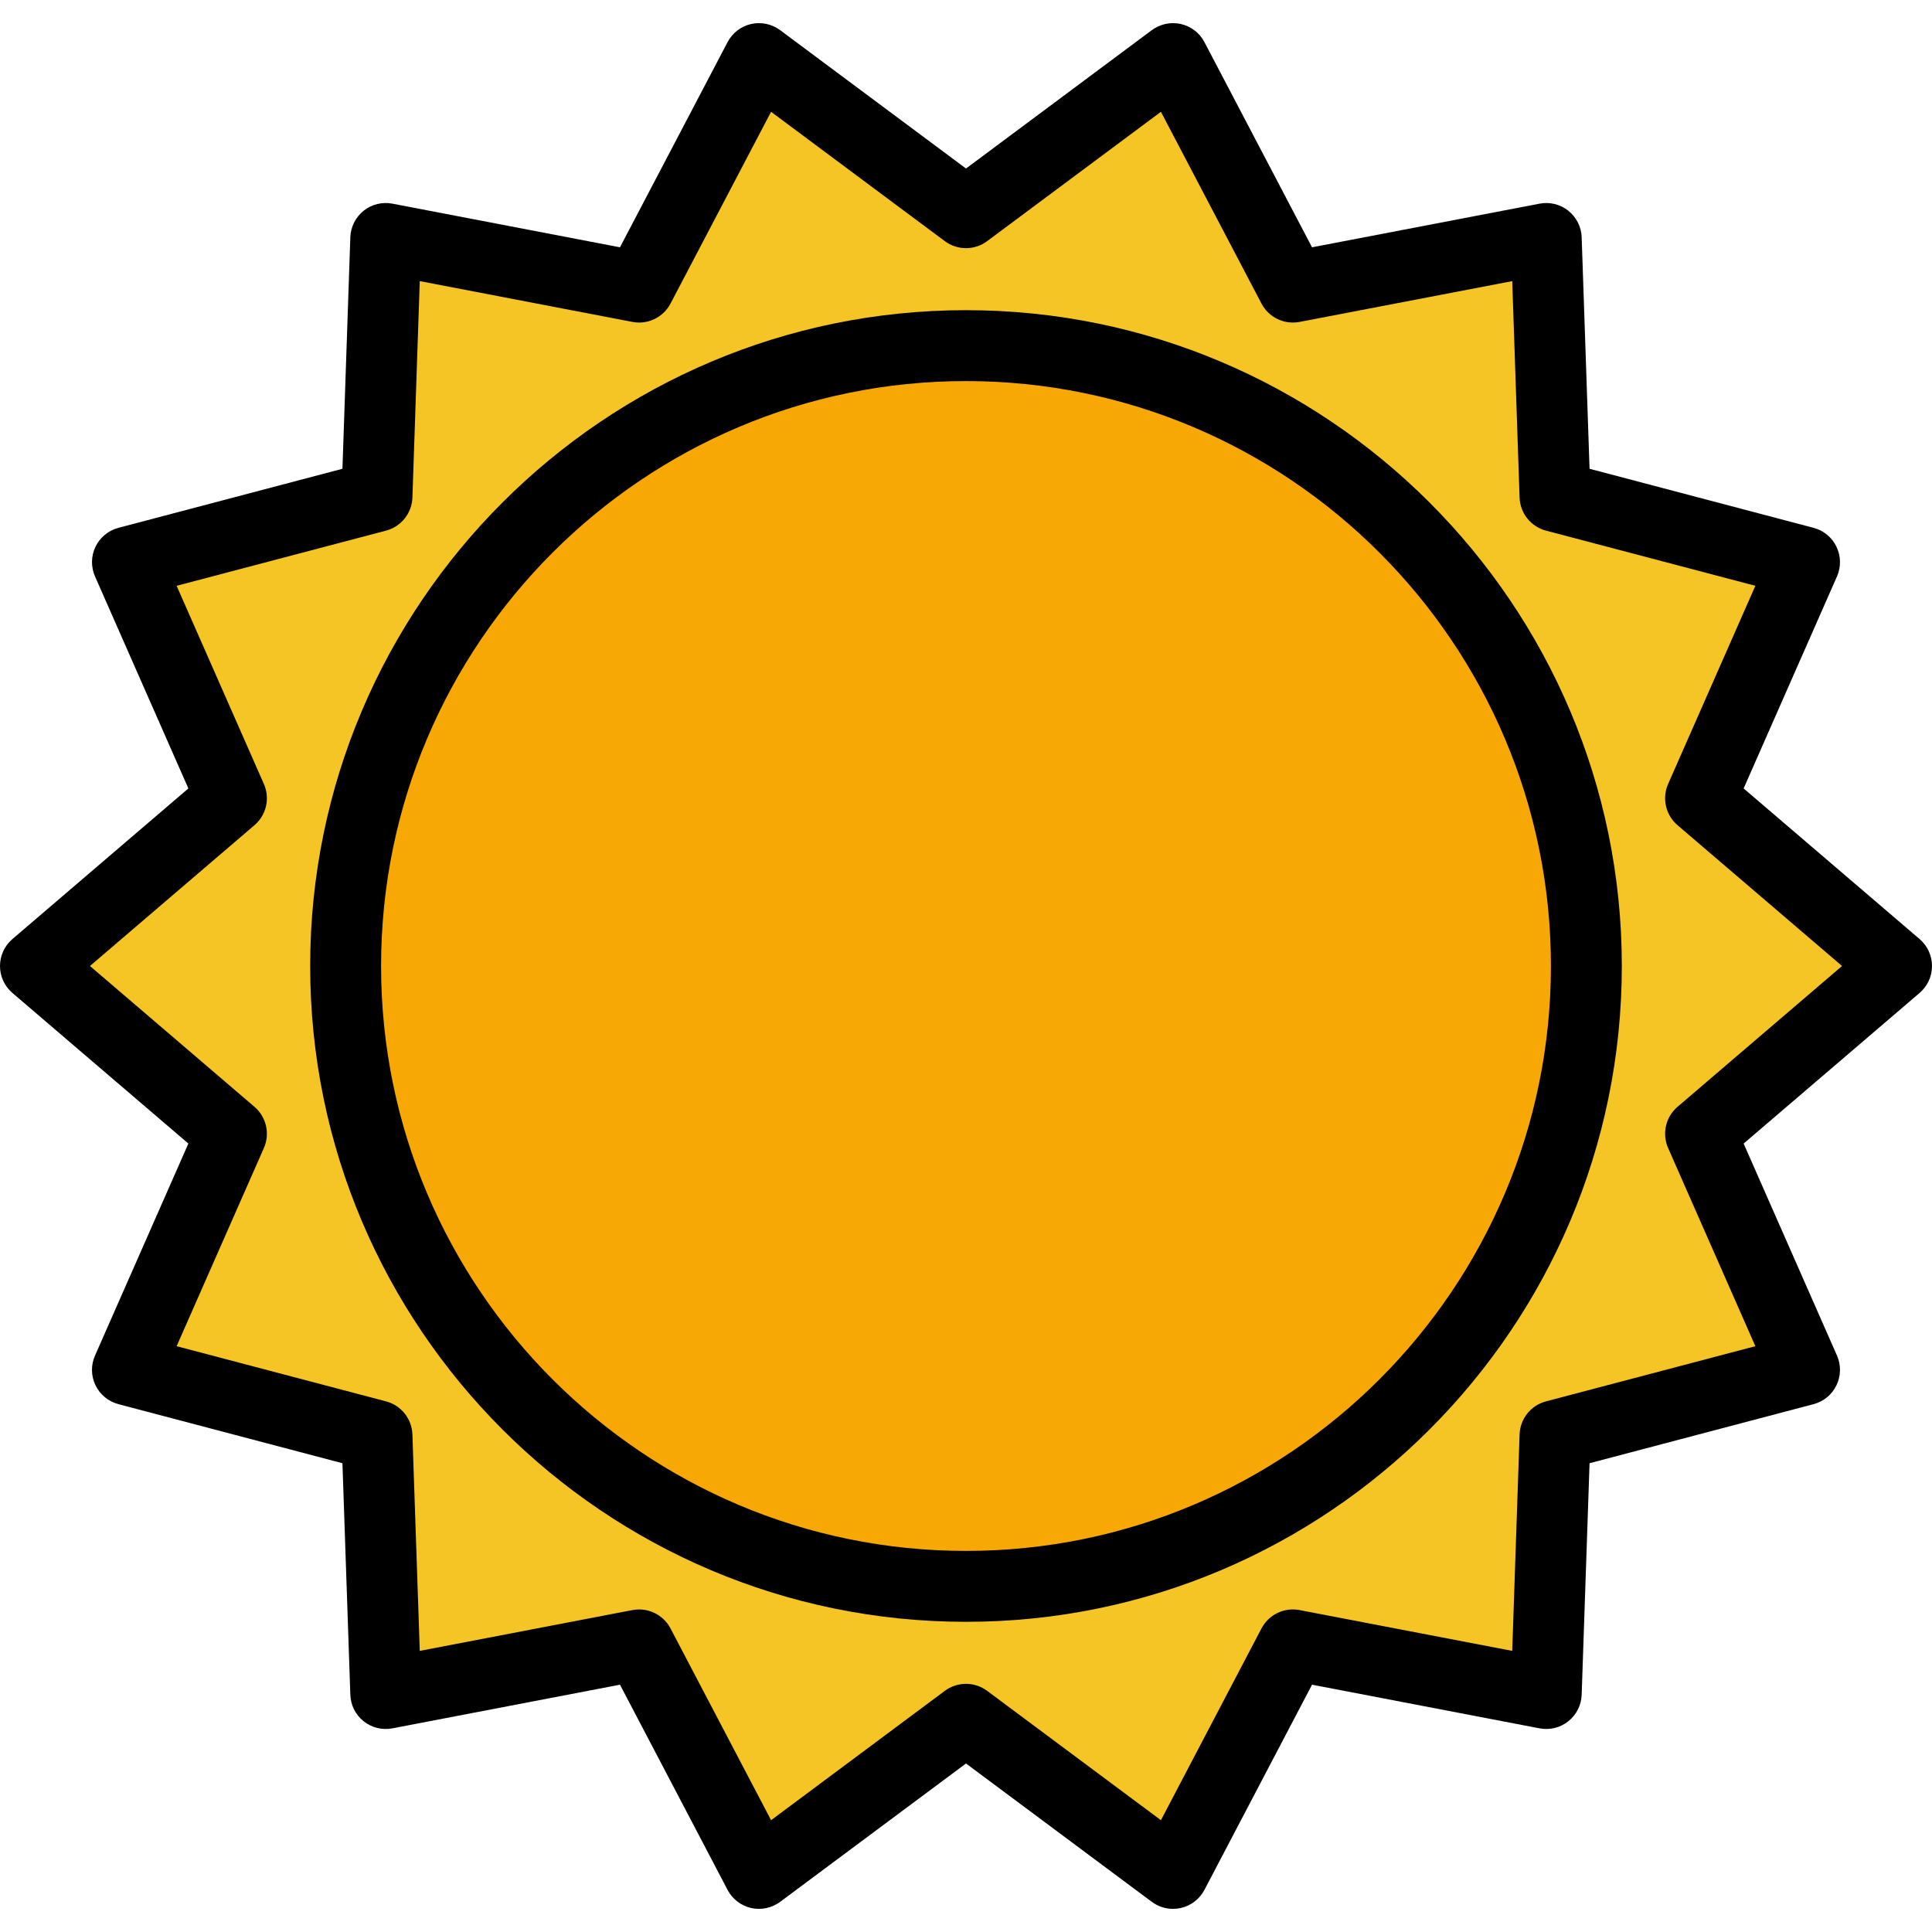
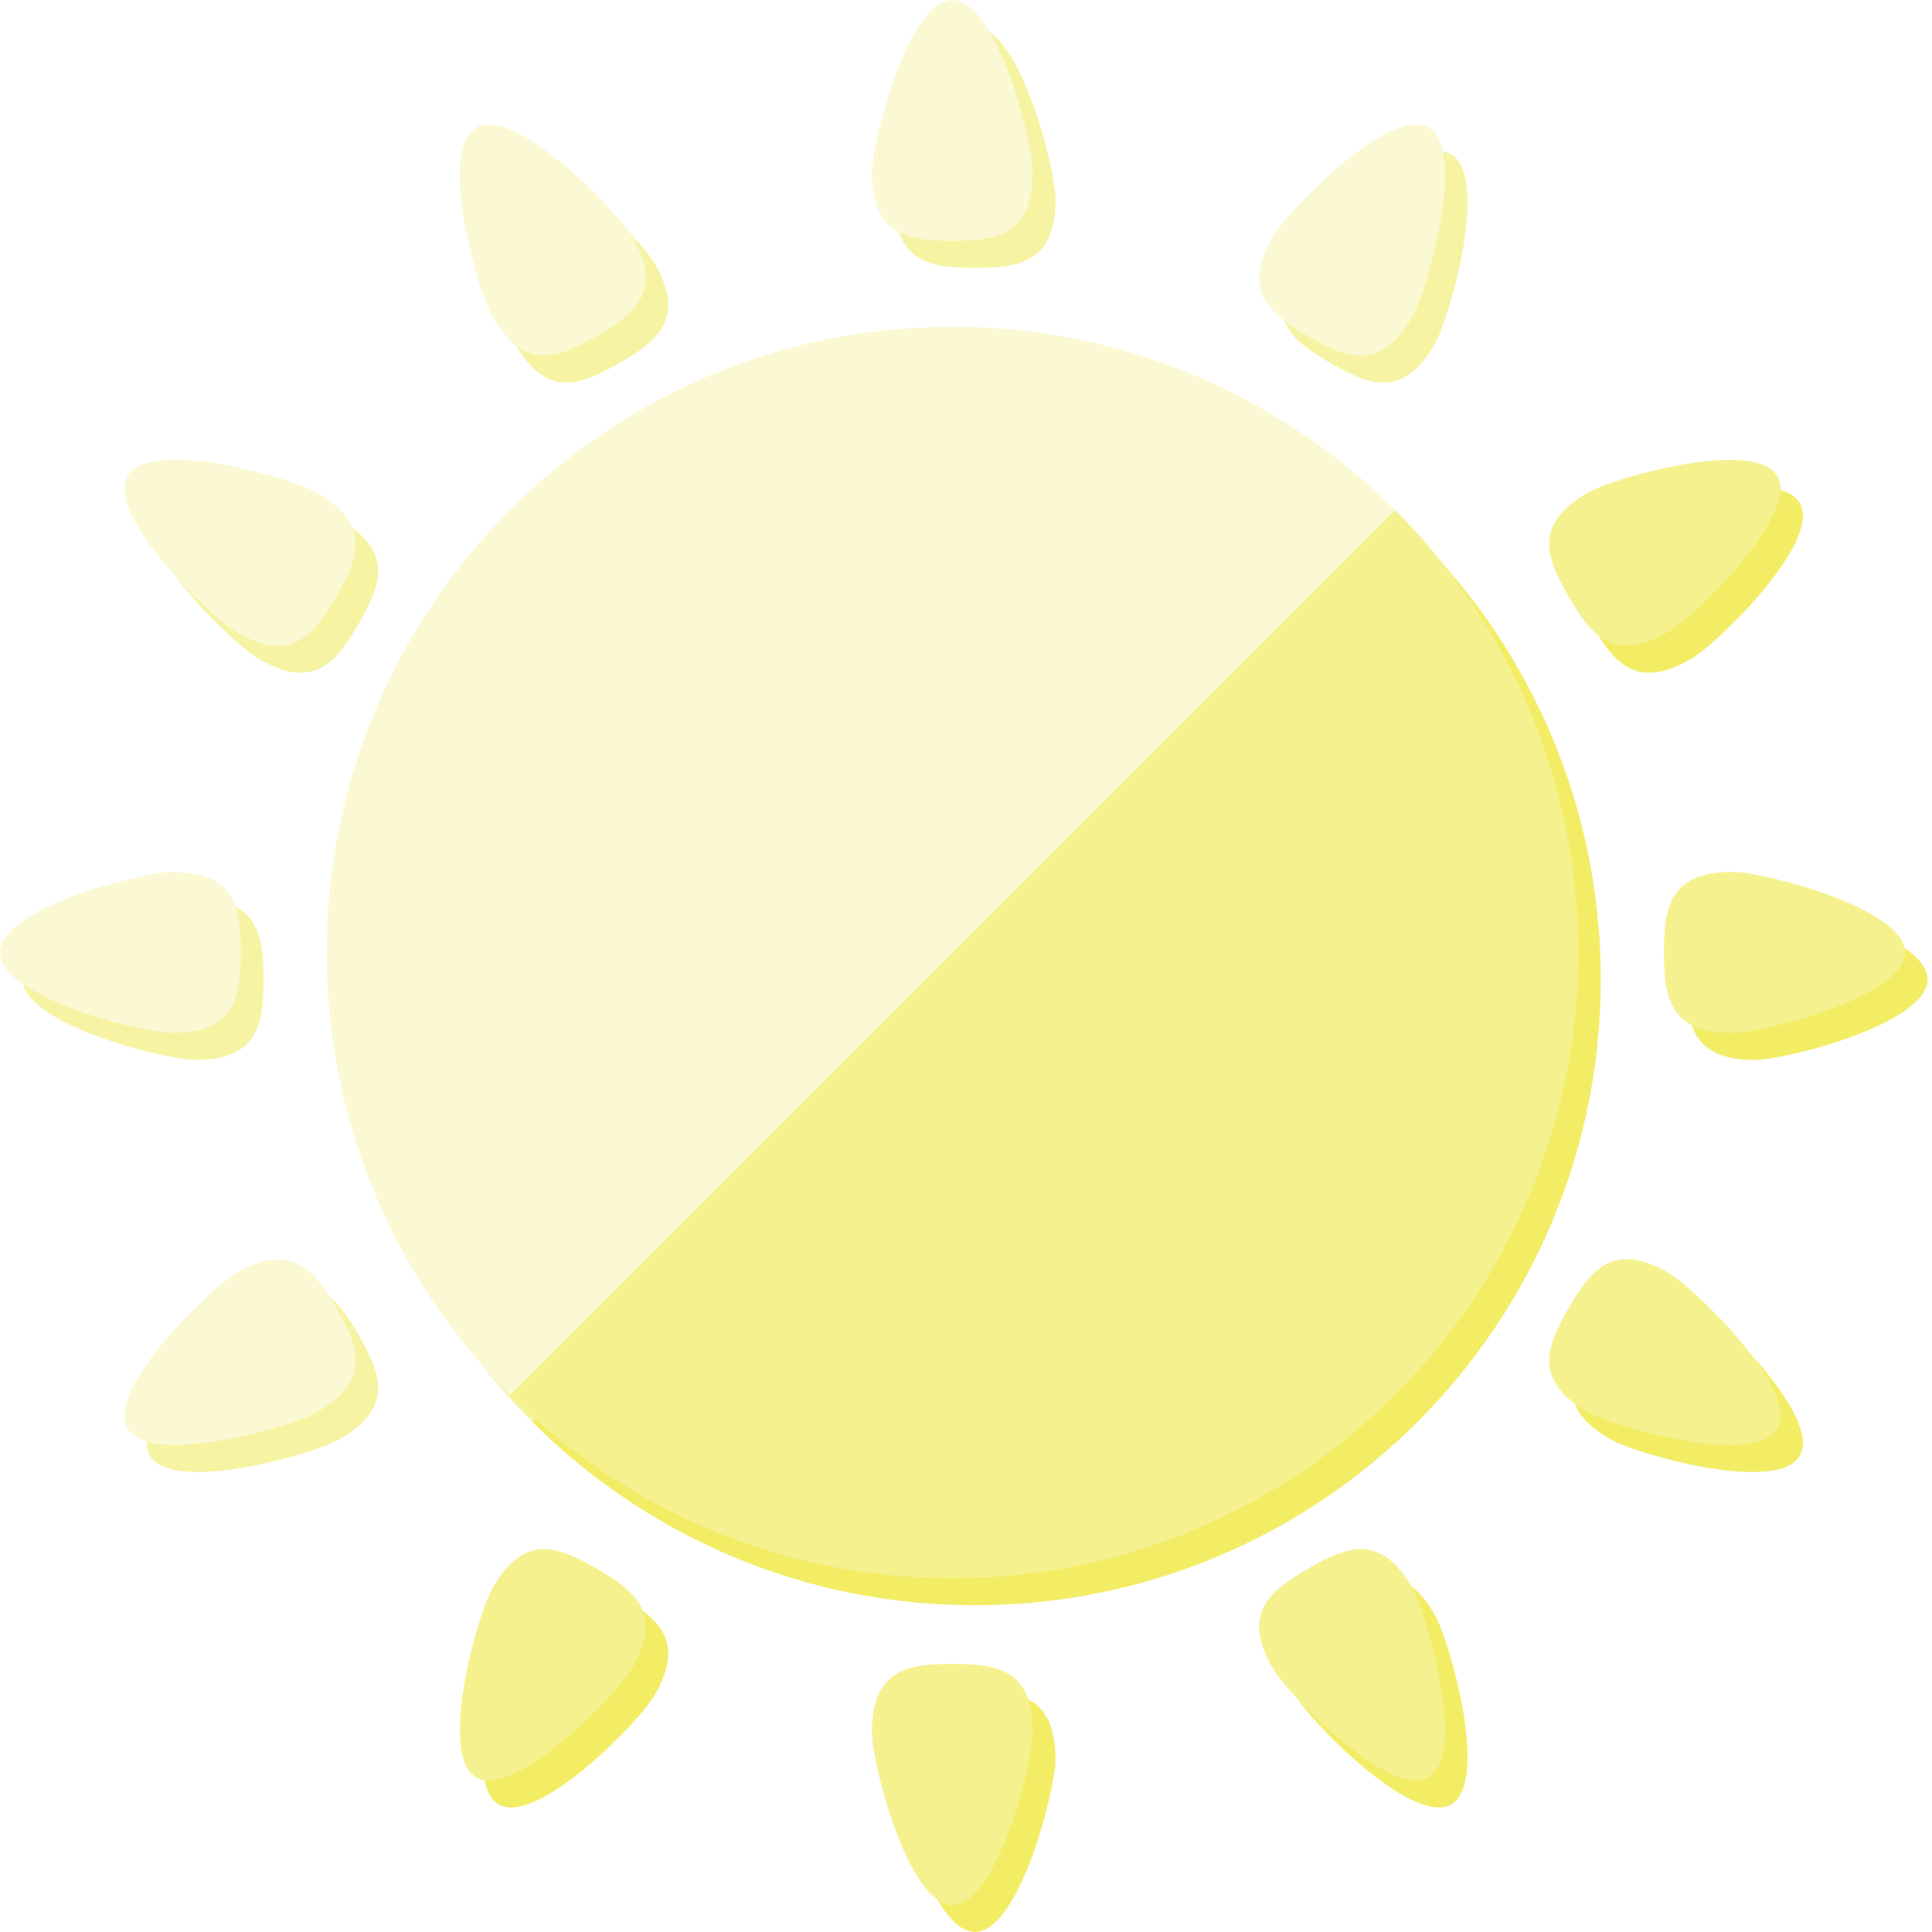
- <svg xmlns="http://www.w3.org/2000/svg" height="800px" width="800px" version="1.1" id="Layer_1" viewBox="0 0 436 436" xml:space="preserve">
+ <svg xmlns="http://www.w3.org/2000/svg" height="800px" width="800px" version="1.1" id="_x35_" viewBox="0 0 512 512" xml:space="preserve">
  <g>
-     <path style="fill:#F5C525;" d="M428.003,218l-44.23-37.856l23.464-53.292l-56.312-14.833l-1.978-58.198l-57.183,10.964   l-27.038-51.563l-46.729,34.781L171.274,13.22l-27.037,51.573L87.052,53.82l-1.981,58.193L28.763,126.85l23.464,53.292L7.997,218   l44.231,37.857l-23.464,53.292l56.311,14.833l1.978,58.198l57.093-10.956c0.065-0.012,0.104-0.016,0.09-0.009l27.039,51.564   l46.719-34.782l46.733,34.781l27.035-51.572l57.186,10.973l1.98-58.194l56.309-14.836l-23.464-53.292L428.003,218z M358,218   c0,77.196-62.804,140-140,140S78,295.196,78,218S140.804,78,218,78S358,140.803,358,218z" />
-     <path style="fill:#F8A805;" d="M218,78c-77.196,0-140,62.804-140,140s62.804,140,140,140s140-62.804,140-140S295.196,78,218,78z" />
    <g>
-       <path d="M218,70c-81.61,0-148,66.39-148,148s66.39,148,148,148s148-66.39,148-148S299.61,70,218,70z M218,350    c-72.79,0-132-59.21-132-132S145.21,86,218,86c72.78,0,132,59.21,132,132S290.78,350,218,350z" />
-       <path d="M433.2,211.92l-39.71-33.99l21.07-47.85c0.94-2.14,0.9-4.59-0.12-6.7c-1.01-2.11-2.9-3.66-5.16-4.26l-50.56-13.33    l-1.78-52.25c-0.08-2.33-1.18-4.52-3.01-5.98c-1.82-1.46-4.2-2.04-6.49-1.6l-51.35,9.85l-24.28-46.3    c-1.09-2.08-3.03-3.57-5.31-4.09s-4.68-0.01-6.56,1.38L218,38.03L176.05,6.8c-1.88-1.39-4.27-1.9-6.55-1.38s-4.22,2.01-5.31,4.09    l-24.28,46.3l-51.35-9.85c-2.3-0.44-4.67,0.14-6.5,1.6c-1.82,1.46-2.92,3.65-3,5.98l-1.78,52.25l-50.56,13.33    c-2.26,0.6-4.15,2.15-5.17,4.26c-1.01,2.11-1.05,4.56-0.11,6.7l21.07,47.85L2.8,211.92C1.02,213.44,0,215.66,0,218    s1.02,4.56,2.8,6.08l39.71,33.99l-21.07,47.85c-0.95,2.14-0.9,4.59,0.11,6.7c1.02,2.11,2.91,3.66,5.17,4.26l50.56,13.33    l1.78,52.25c0.08,2.33,1.17,4.52,3,5.98c1.83,1.46,4.21,2.04,6.5,1.6l51.35-9.85l24.28,46.3c1.09,2.08,3.03,3.57,5.31,4.09    s4.67,0.01,6.55-1.38L218,397.97l41.94,31.23c1.4,1.03,3.08,1.58,4.78,1.58c0.59,0,1.19-0.07,1.78-0.2    c2.28-0.52,4.22-2.01,5.31-4.09l24.28-46.3l51.34,9.85c2.3,0.44,4.68-0.14,6.5-1.6c1.83-1.46,2.93-3.65,3.01-5.98l1.78-52.25    l50.55-13.33c2.27-0.6,4.16-2.15,5.17-4.26c1.02-2.11,1.06-4.56,0.12-6.7l-21.07-47.85l39.71-33.99c1.78-1.52,2.8-3.74,2.8-6.08    S434.98,213.44,433.2,211.92z M378.57,249.78c-2.68,2.29-3.54,6.07-2.12,9.3l19.69,44.72l-47.25,12.45    c-3.42,0.9-5.84,3.93-5.96,7.46l-1.66,48.85l-48-9.21c-3.46-0.66-6.95,1.02-8.59,4.15l-22.69,43.27l-39.22-29.19    c-2.83-2.11-6.71-2.11-9.55,0l-39.21,29.19l-22.69-43.27c-1.4-2.67-4.15-4.29-7.08-4.29c-0.5,0-1.01,0.05-1.51,0.14l-48,9.21    l-1.66-48.85c-0.12-3.53-2.54-6.56-5.96-7.46L39.86,303.8l19.69-44.72c1.42-3.23,0.56-7.01-2.12-9.3L20.3,218l37.13-31.78    c2.68-2.29,3.54-6.07,2.12-9.3L39.86,132.2l47.25-12.45c3.42-0.9,5.84-3.93,5.96-7.46l1.66-48.85l48,9.21    c3.46,0.66,6.95-1.02,8.59-4.15l22.69-43.27l39.21,29.19c2.84,2.11,6.72,2.11,9.55,0l39.22-29.19l22.69,43.27    c1.64,3.13,5.13,4.81,8.59,4.15l48-9.21l1.66,48.85c0.12,3.53,2.54,6.56,5.96,7.46l47.25,12.45l-19.69,44.72    c-1.42,3.23-0.56,7.01,2.12,9.3L415.7,218L378.57,249.78z" />
+       <g>
+         <path style="fill:#F2ED65;" d="M258.373,448.122c-11.783,0-21.337,1.395-21.337,18.136c0,8.131,9.553,45.742,21.337,45.742     c11.784,0,21.336-37.611,21.336-45.742C279.709,449.518,270.156,448.122,258.373,448.122z" />
+         <path style="fill:#F2ED65;" d="M352.653,422.86c-10.205,5.891-17.78,11.876-9.41,26.374c4.065,7.041,31.144,34.837,41.349,28.945     c10.205-5.892-0.328-43.241-4.393-50.282C371.829,413.4,362.858,416.968,352.653,422.86z" />
+         <path style="fill:#F2ED65;" d="M448.046,344.432c-14.498-8.37-20.483-0.795-26.375,9.41c-5.892,10.205-9.46,19.176,5.038,27.546     c7.041,4.065,44.39,14.598,50.282,4.393C482.883,375.576,455.087,348.497,448.046,344.432z" />
+         <path style="fill:#F2ED65;" d="M465.07,238.225c-16.741,0-18.136,9.553-18.136,21.337c0,11.784,1.396,21.336,18.136,21.336     c8.13,0,45.742-9.553,45.742-21.336C510.812,247.777,473.2,238.225,465.07,238.225z" />
+         <path style="fill:#F2ED65;" d="M426.71,137.735c-14.498,8.37-10.93,17.341-5.038,27.546c5.892,10.204,11.877,17.78,26.375,9.41     c7.041-4.065,34.837-31.144,28.945-41.349C471.099,123.137,433.75,133.67,426.71,137.735z" />
+         <path style="fill:#F2ED65;" d="M164.092,422.86c-10.205-5.892-19.176-9.46-27.546,5.038c-4.065,7.041-14.598,44.39-4.393,50.282     c10.205,5.892,37.283-21.904,41.349-28.945C181.872,434.737,174.297,428.752,164.092,422.86z" />
+         <path style="fill:#F2ED65;" d="M424.226,259.561c0-45.799-18.564-87.263-48.577-117.276L141.097,376.837     c30.013,30.013,71.477,48.578,117.276,48.578C349.971,425.415,424.226,351.159,424.226,259.561z" />
+       </g>
+       <g>
+         <path style="fill:#F6F3A3;" d="M164.11,96.239c-10.143,5.855-19.05,9.401-27.297-4.618c-0.082-0.083-0.165-0.247-0.248-0.412     c-4.123-7.009-14.596-44.367-4.453-50.305c7.669-4.454,25.07,10.308,34.719,20.781c3.298,3.464,5.69,6.433,6.68,8.164     C181.84,84.364,174.336,90.384,164.11,96.239z" />
+         <g>
+           <path style="fill:#F6F3A3;" d="M279.729,52.861v0.577c-0.248,16.164-9.732,17.566-21.359,17.566      c-9.319,0-17.236-0.907-20.122-9.483c-0.824-2.227-1.237-5.113-1.237-8.66c0-5.03,3.629-21.276,9.154-32.987      c3.546-7.257,7.752-12.782,12.205-12.782c1.319,0,2.639,0.495,3.876,1.402C272.225,15.174,279.729,45.604,279.729,52.861z" />
+           <path style="fill:#F6F3A3;" d="M95.085,165.264c-5.938,10.226-11.875,17.813-26.39,9.401      c-3.958-2.227-14.432-11.793-21.854-21.524c-0.082-0.083-0.165-0.165-0.165-0.248c-5.69-7.504-9.484-15.091-6.928-19.545      c5.938-10.226,43.213,0.33,50.305,4.371c1.237,0.742,2.391,1.484,3.381,2.226C103.909,147.699,100.445,155.945,95.085,165.264z" />
+           <path style="fill:#F6F3A3;" d="M69.85,259.524c0,11.546-1.32,21.03-17.236,21.359h-0.907c-7.834,0-43.13-8.907-45.605-20.122      c-0.082,0-0.082,0-0.082,0c0-0.412-0.083-0.824-0.083-1.237c0-4.536,5.69-8.824,13.112-12.205      c11.711-5.525,27.709-9.071,32.657-9.071c4.701,0,8.164,0.742,10.721,2.062C69.108,243.773,69.85,251.113,69.85,259.524z" />
+           <path style="fill:#F6F3A3;" d="M68.7,344.432c-7.041,4.065-34.837,31.144-28.945,41.349c5.892,10.205,43.241-0.328,50.281-4.393      c14.498-8.37,10.93-17.341,5.038-27.546C89.183,343.637,83.197,336.062,68.7,344.432z" />
+           <path style="fill:#F6F3A3;" d="M352.653,96.263c10.205,5.892,19.176,9.46,27.546-5.038c4.065-7.041,14.598-44.39,4.393-50.282      c-10.205-5.892-37.284,21.904-41.349,28.945C334.873,84.386,342.448,90.371,352.653,96.263z" />
+           <path style="fill:#F6F3A3;" d="M258.373,93.708c-91.598,0-165.853,74.255-165.853,165.853      c0,45.799,18.563,87.262,48.577,117.276l234.552-234.552C345.635,112.271,304.172,93.708,258.373,93.708z" />
+         </g>
+       </g>
+     </g>
+     <g>
+       <path style="fill:#F4F18E;" d="M252.408,440.964c-11.783,0-21.337,1.395-21.337,18.136c0,8.131,9.553,45.742,21.337,45.742    s21.336-37.611,21.336-45.742C273.744,442.36,264.191,440.964,252.408,440.964z" />
+       <path style="fill:#F4F18E;" d="M346.688,415.702c-10.205,5.892-17.78,11.877-9.41,26.375c4.065,7.041,31.144,34.837,41.349,28.945    c10.205-5.892-0.328-43.241-4.393-50.282C365.864,406.242,356.893,409.81,346.688,415.702z" />
+       <path style="fill:#F4F18E;" d="M442.081,337.274c-14.498-8.37-20.483-0.795-26.375,9.41c-5.892,10.205-9.46,19.176,5.038,27.546    c7.041,4.065,44.39,14.598,50.282,4.393C476.918,368.418,449.122,341.339,442.081,337.274z" />
+       <path style="fill:#F4F18E;" d="M459.105,231.066c-16.741,0-18.136,9.553-18.136,21.337c0,11.784,1.395,21.336,18.136,21.336    c8.13,0,45.742-9.553,45.742-21.336C504.846,240.619,467.235,231.066,459.105,231.066z" />
+       <path style="fill:#F4F18E;" d="M420.744,130.577c-14.497,8.37-10.93,17.341-5.038,27.546c5.892,10.205,11.877,17.78,26.375,9.41    c7.041-4.065,34.837-31.144,28.945-41.349C465.134,115.979,427.785,126.511,420.744,130.577z" />
+       <path style="fill:#F4F18E;" d="M158.127,415.702c-10.205-5.892-19.176-9.46-27.546,5.038c-4.065,7.041-14.598,44.39-4.392,50.282    c10.205,5.892,37.283-21.904,41.349-28.945C175.907,427.578,168.332,421.594,158.127,415.702z" />
+       <path style="fill:#F4F18E;" d="M418.261,252.403c0-45.799-18.564-87.263-48.577-117.276L135.132,369.679    c30.014,30.013,71.477,48.578,117.276,48.578C344.006,418.257,418.261,344.001,418.261,252.403z" />
+     </g>
+     <g>
+       <path style="fill:#FBF9D3;" d="M158.09,89.065c-7.67,4.453-14.679,7.587-21.277,2.557c-2.144-1.567-4.206-4.041-6.268-7.587    c-4.041-7.01-14.597-44.367-4.371-50.223c9.814-5.69,34.967,19.545,40.657,27.874c0.33,0.412,0.577,0.742,0.742,1.072    C175.903,77.189,168.316,83.209,158.09,89.065z" />
+       <g>
+         <path style="fill:#FBF9D3;" d="M273.709,45.687c0,0.577,0,1.155-0.083,1.65c-0.577,15.174-9.814,16.493-21.194,16.493     c-4.288,0-8.247-0.165-11.628-1.237c-0.907-0.247-1.732-0.659-2.556-1.072c-2.722-1.402-4.866-3.711-6.02-7.422     c-0.083-0.083,0-0.083,0-0.083c-0.742-2.227-1.155-5.03-1.155-8.329c0-4.865,3.464-20.452,8.824-32.08     c3.216-7.01,7.175-12.617,11.381-13.442C251.69,0.083,252.02,0,252.432,0c3.547,0,6.927,3.463,9.814,8.494     c0.99,1.649,1.897,3.464,2.804,5.443C270.328,25.482,273.709,40.904,273.709,45.687z" />
+         <path style="fill:#FBF9D3;" d="M89.147,158.09c-5.937,10.226-11.875,17.813-26.39,9.484c-2.969-1.732-9.648-7.505-15.916-14.432     c-0.082-0.083-0.165-0.165-0.165-0.248c-8.577-9.401-16.246-20.864-12.865-26.719c5.855-10.226,43.213,0.33,50.222,4.371     c5.195,3.051,8.164,6.185,9.401,9.401C95.662,145.637,92.858,151.658,89.147,158.09z" />
+         <path style="fill:#FBF9D3;" d="M63.83,252.432c0,11.793-1.402,21.277-18.142,21.277H45.44c-5.03-0.083-20.122-3.382-31.503-8.577     c-2.886-1.402-5.608-2.804-7.835-4.371c-0.082,0-0.082,0-0.082,0C2.309,258.205,0,255.401,0,252.432c0-0.33,0-0.742,0.165-1.072     c0.742-4.041,5.69-7.669,12.04-10.886c11.793-5.608,28.451-9.401,33.482-9.401c1.897,0,3.629,0.165,5.196,0.412     c6.762,0.99,9.978,4.288,11.545,8.824c0.412,1.072,0.66,2.309,0.825,3.546C63.748,246.412,63.83,249.381,63.83,252.432z" />
+         <path style="fill:#FBF9D3;" d="M84.034,374.237c-5.196,3.051-27.379,9.649-40.739,8.576c-1.567-0.083-2.969-0.33-4.288-0.742     c-2.392-0.66-4.206-1.815-5.195-3.464c-0.908-1.567-1.072-3.629-0.577-5.855c2.804-12.206,23.503-32.08,29.523-35.461     c2.969-1.732,5.608-2.804,7.917-3.216c7.917-1.732,12.453,2.969,16.659,9.566c0.577,0.99,1.237,1.979,1.814,3.051     c2.062,3.711,3.959,7.175,4.701,10.556C95.25,363.268,93.353,368.876,84.034,374.237z" />
+         <path style="fill:#FBF9D3;" d="M346.688,89.104c10.205,5.892,19.176,9.46,27.546-5.038c4.065-7.041,14.598-44.39,4.393-50.282     c-10.205-5.892-37.284,21.904-41.349,28.945C328.908,77.228,336.483,83.213,346.688,89.104z" />
+         <path style="fill:#FBF9D3;" d="M369.701,135.164l-0.743,0.742l-3.381,3.381L135.164,369.701     c-2.474-2.474-4.783-4.948-7.092-7.587c-6.185-7.009-11.793-14.514-16.741-22.513c-15.668-25.318-24.74-55.171-24.74-87.168     c0-91.621,74.221-165.842,165.842-165.842c29.936,0,58.057,7.917,82.385,21.936C347.6,115.784,359.31,124.773,369.701,135.164z" />
+       </g>
    </g>
  </g>
</svg>
